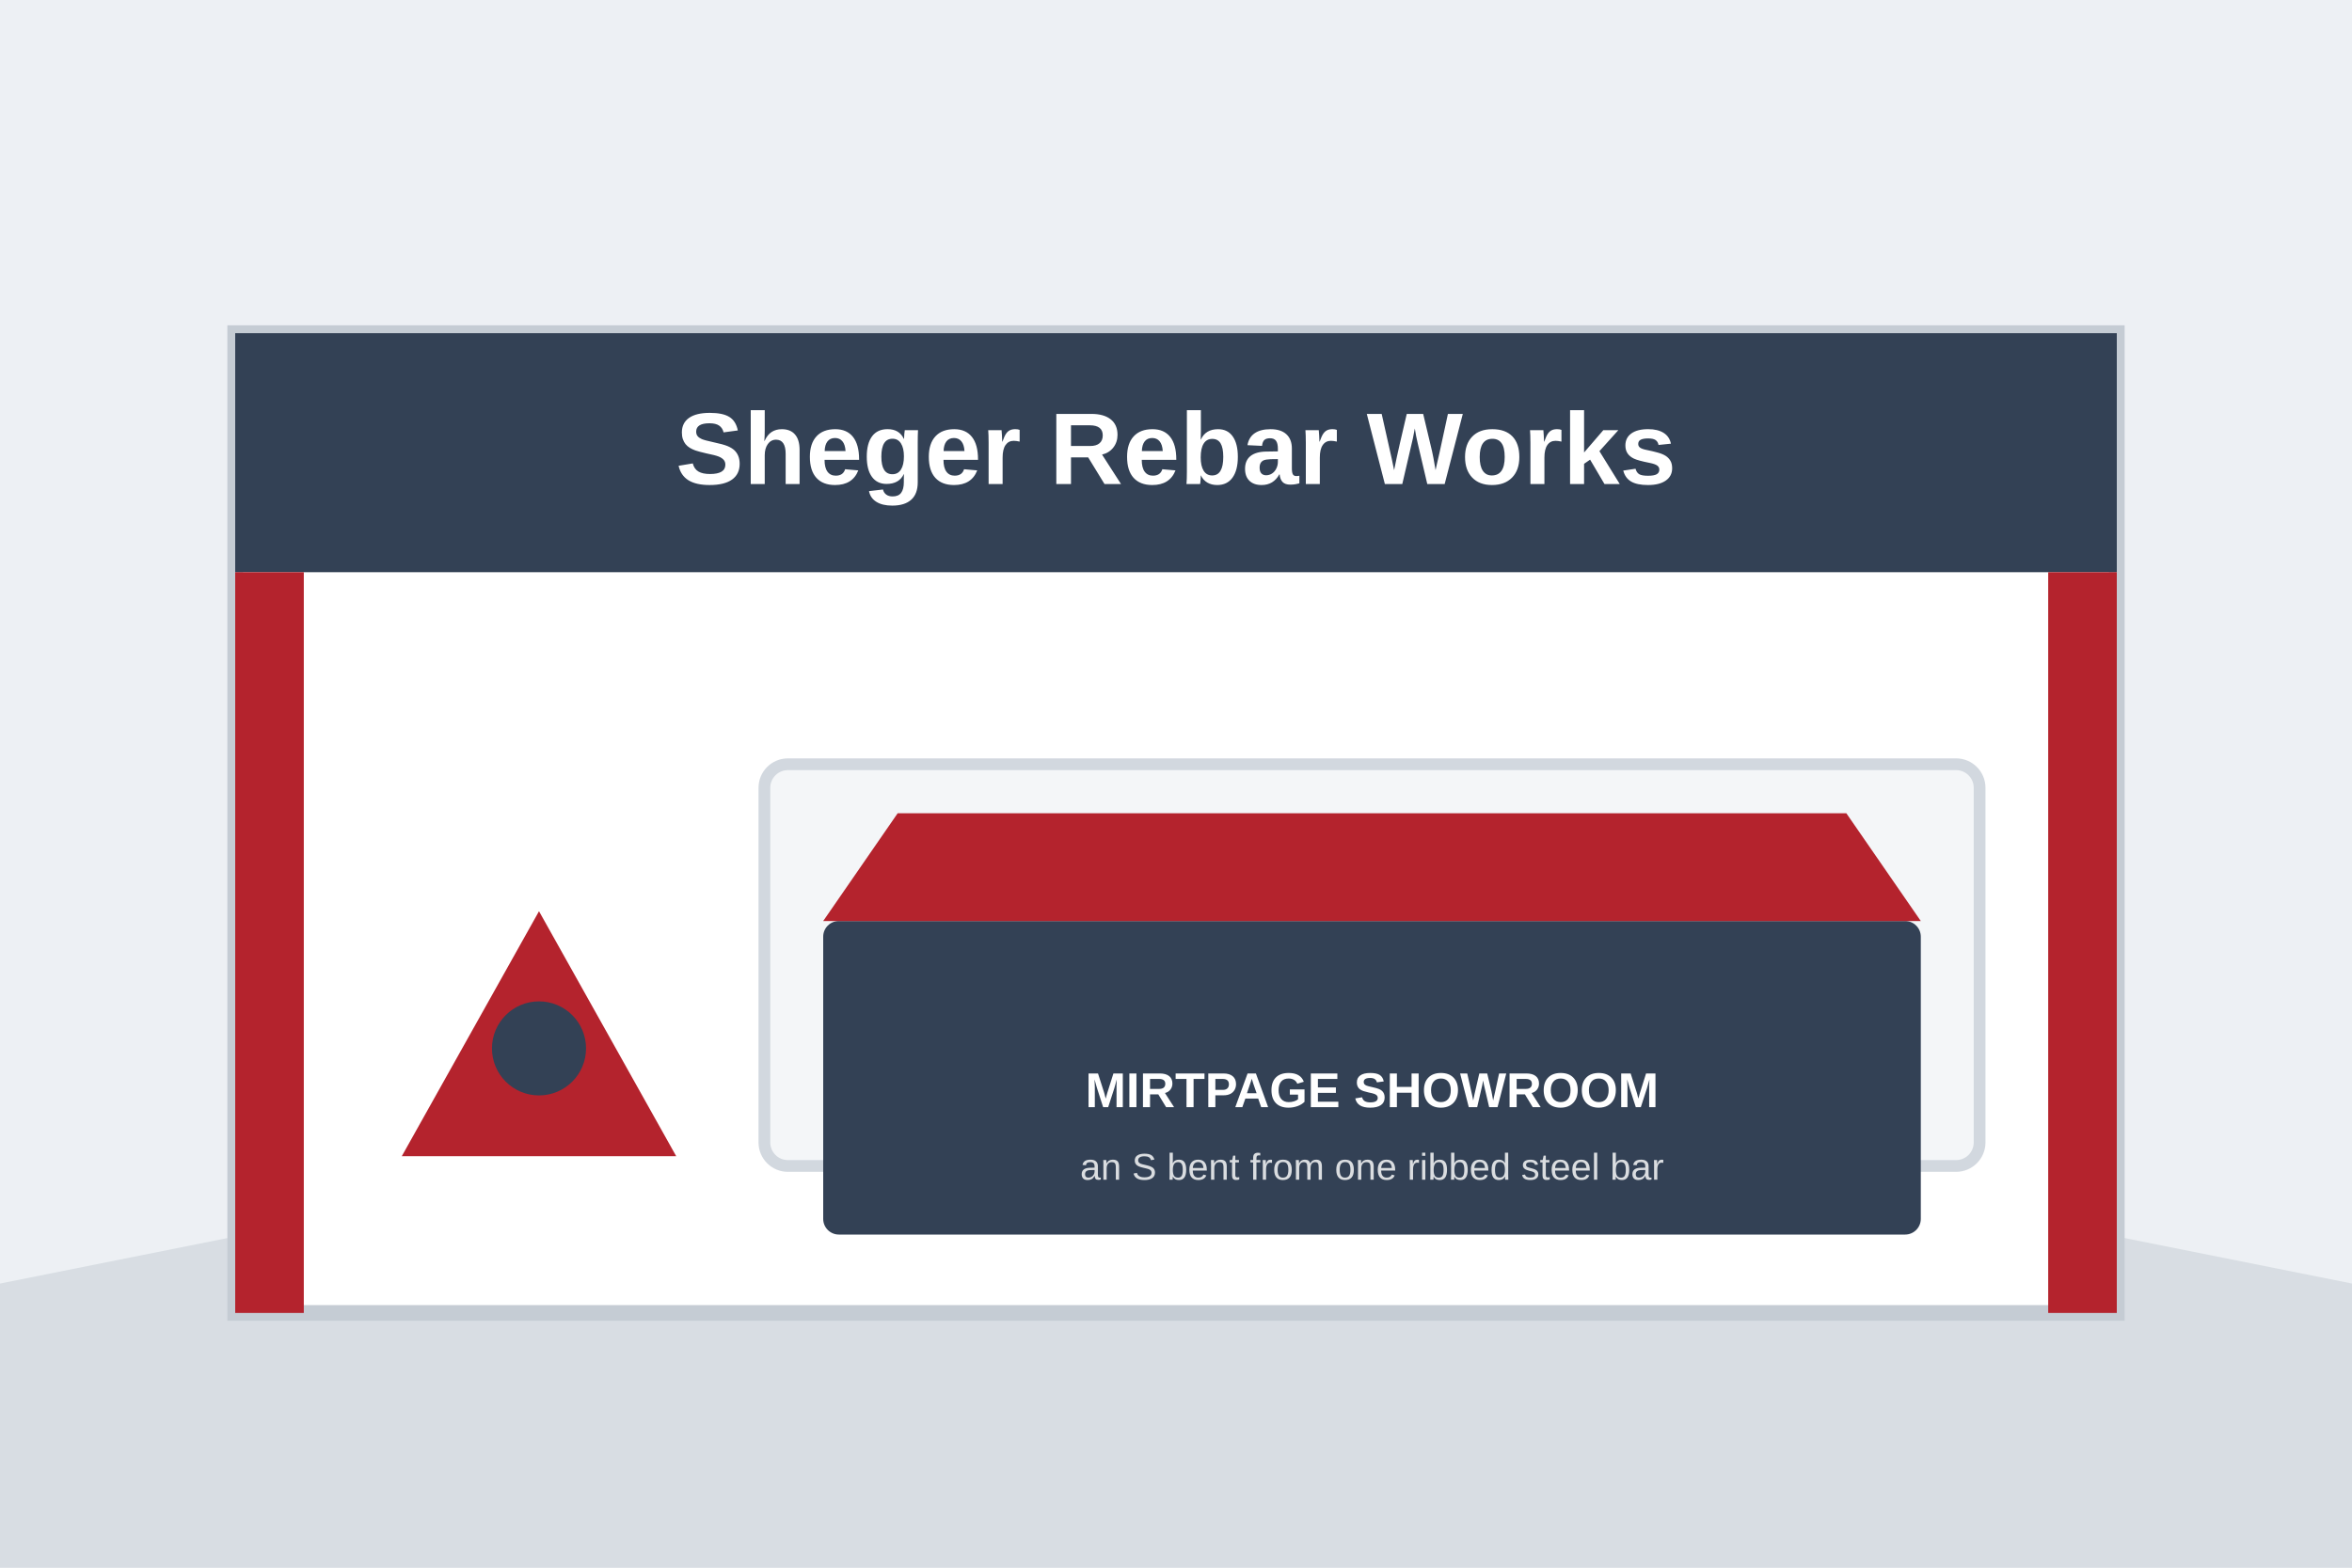
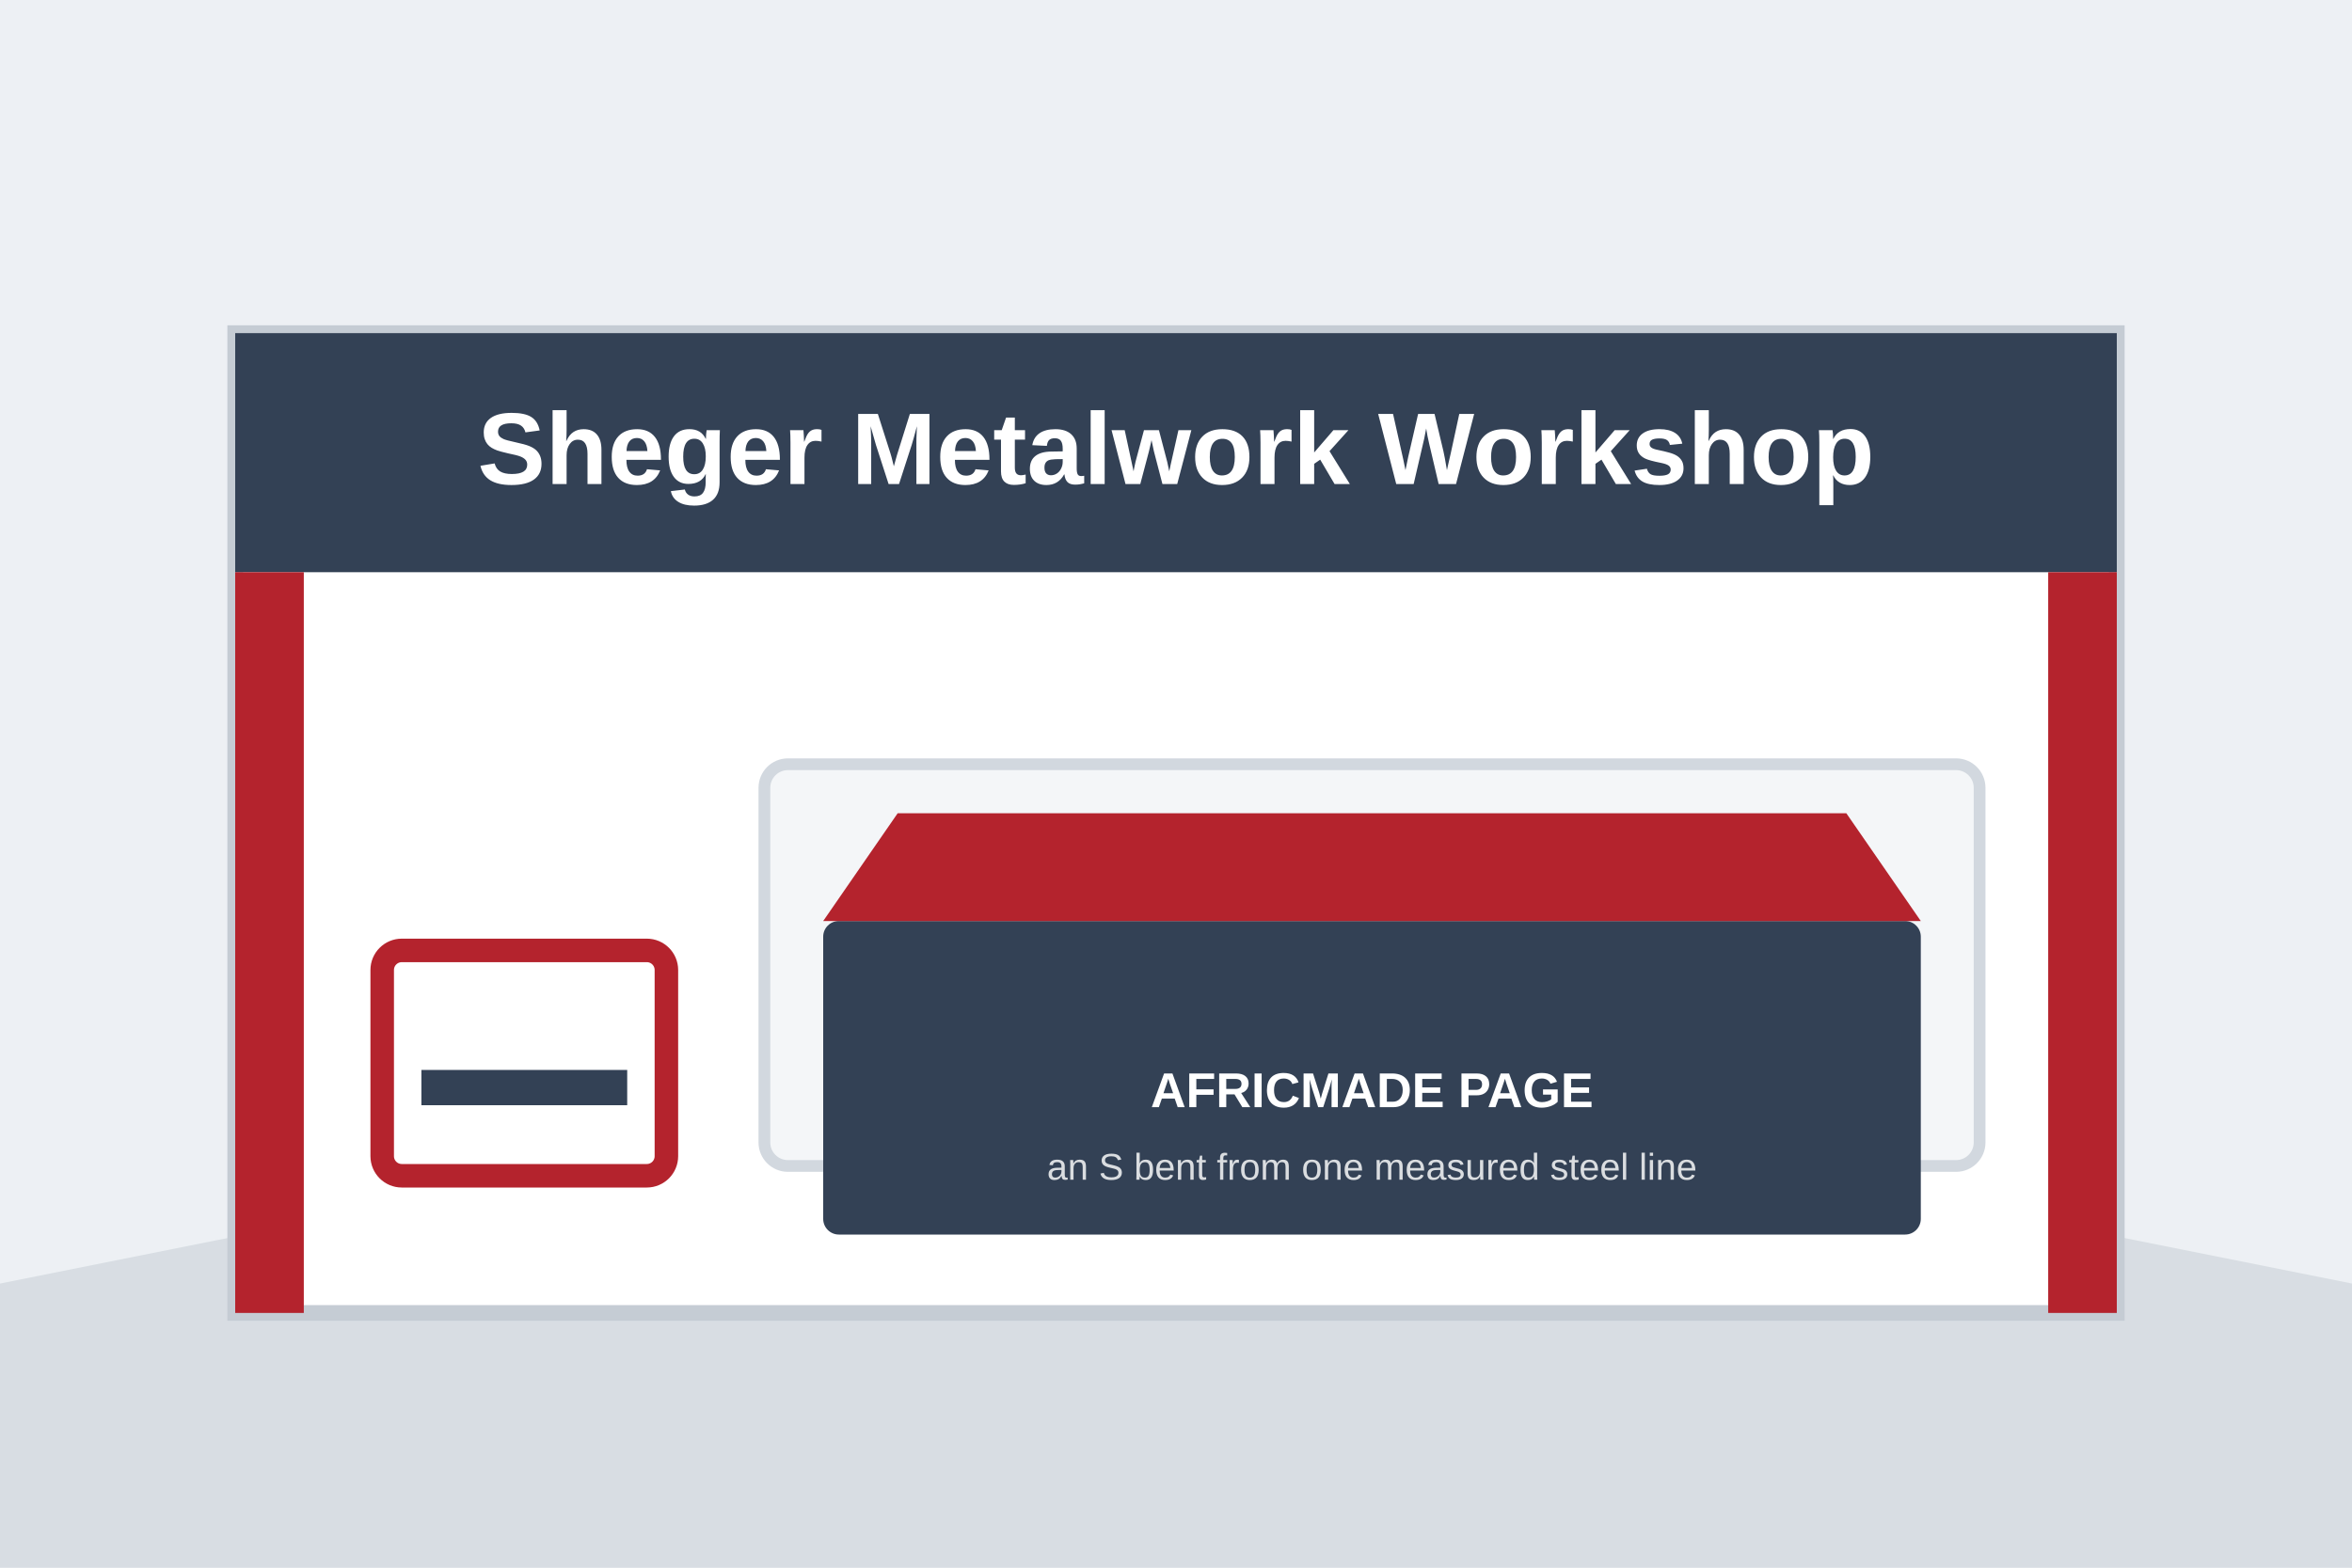
- <svg xmlns="http://www.w3.org/2000/svg" viewBox="0 0 1200 800" role="img" aria-label="Illustrative booth for Sheger Rebar Works">
+ <svg xmlns="http://www.w3.org/2000/svg" viewBox="0 0 1200 800" role="img" aria-label="Illustrative booth for Sheger Metalwork Workshop">
  <rect width="1200" height="800" fill="#edf0f4" />
  <path d="M0 655L600 535l600 120v145H0z" fill="#d8dde3" />
  <path d="M120 170h960v500H120z" fill="#ffffff" stroke="#c5ccd4" stroke-width="8" />
  <path d="M120 170h960v122H120z" fill="#334155" />
  <path d="M120 292h35v378h-35zM1045 292h35v378h-35z" fill="#b4232d" />
  <rect x="390" y="390" width="620" height="205" rx="12" fill="#f4f6f8" stroke="#d2d8df" stroke-width="6" />
  <rect x="420" y="470" width="560" height="160" rx="8" fill="#334155" />
  <path d="M420 470h560l-38-55H458z" fill="#b4232d" />
-   <path d="M205 590l70-125 70 125z" fill="#b4232d" />
-   <circle cx="275" cy="535" r="24" fill="#334155" />
-   <text x="600" y="247" text-anchor="middle" font-family="Arial, Helvetica, sans-serif" font-size="52" font-weight="800" fill="#ffffff">Sheger Rebar Works</text>
-   <text x="700" y="565" text-anchor="middle" font-family="Arial, Helvetica, sans-serif" font-size="25" font-weight="700" fill="#ffffff">MIRTPAGE SHOWROOM</text>
-   <text x="700" y="602" text-anchor="middle" font-family="Arial, Helvetica, sans-serif" font-size="19" fill="#ffffff" opacity=".82">an S bent from one ribbed steel bar</text>
+   <rect x="195" y="485" width="145" height="115" rx="10" fill="#ffffff" stroke="#b4232d" stroke-width="12" />
+   <path d="M215 555h105" stroke="#334155" stroke-width="18" />
+   <text x="600" y="247" text-anchor="middle" font-family="Arial, Helvetica, sans-serif" font-size="52" font-weight="800" fill="#ffffff">Sheger Metalwork Workshop</text>
+   <text x="700" y="565" text-anchor="middle" font-family="Arial, Helvetica, sans-serif" font-size="25" font-weight="700" fill="#ffffff">AFRICMADE PAGE</text>
+   <text x="700" y="602" text-anchor="middle" font-family="Arial, Helvetica, sans-serif" font-size="19" fill="#ffffff" opacity=".82">an S bent from one measured steel line</text>
</svg>
